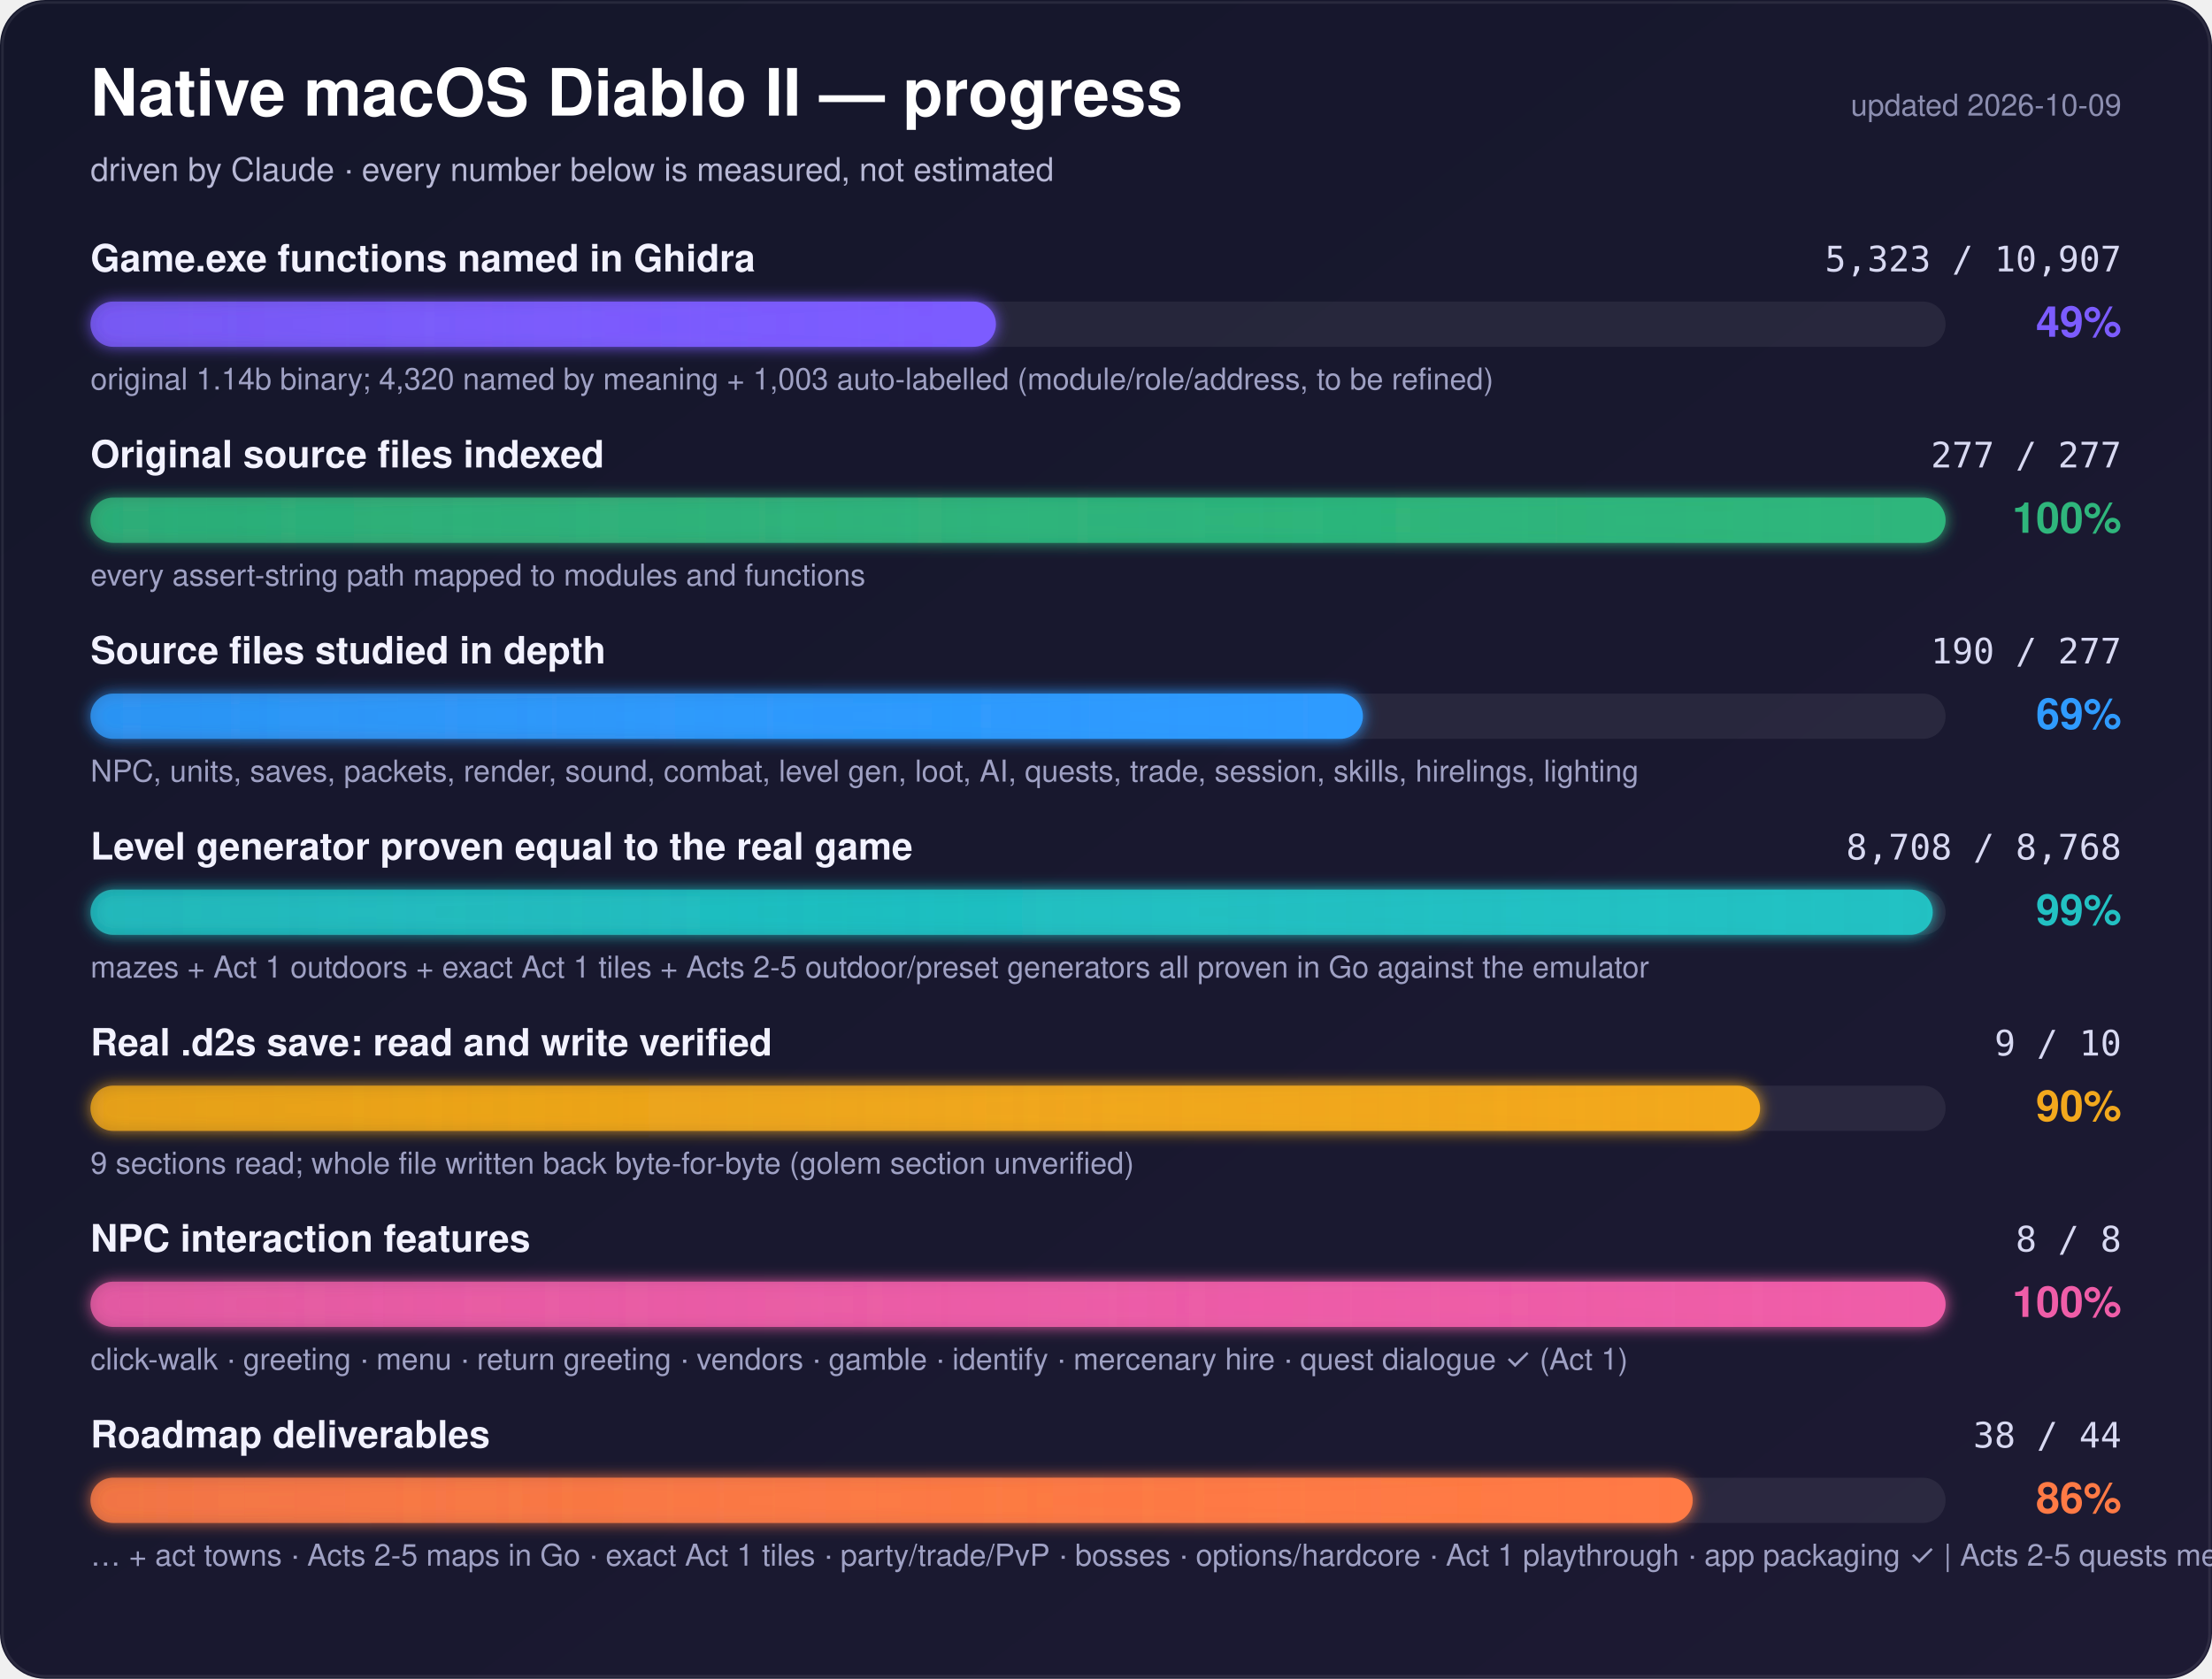
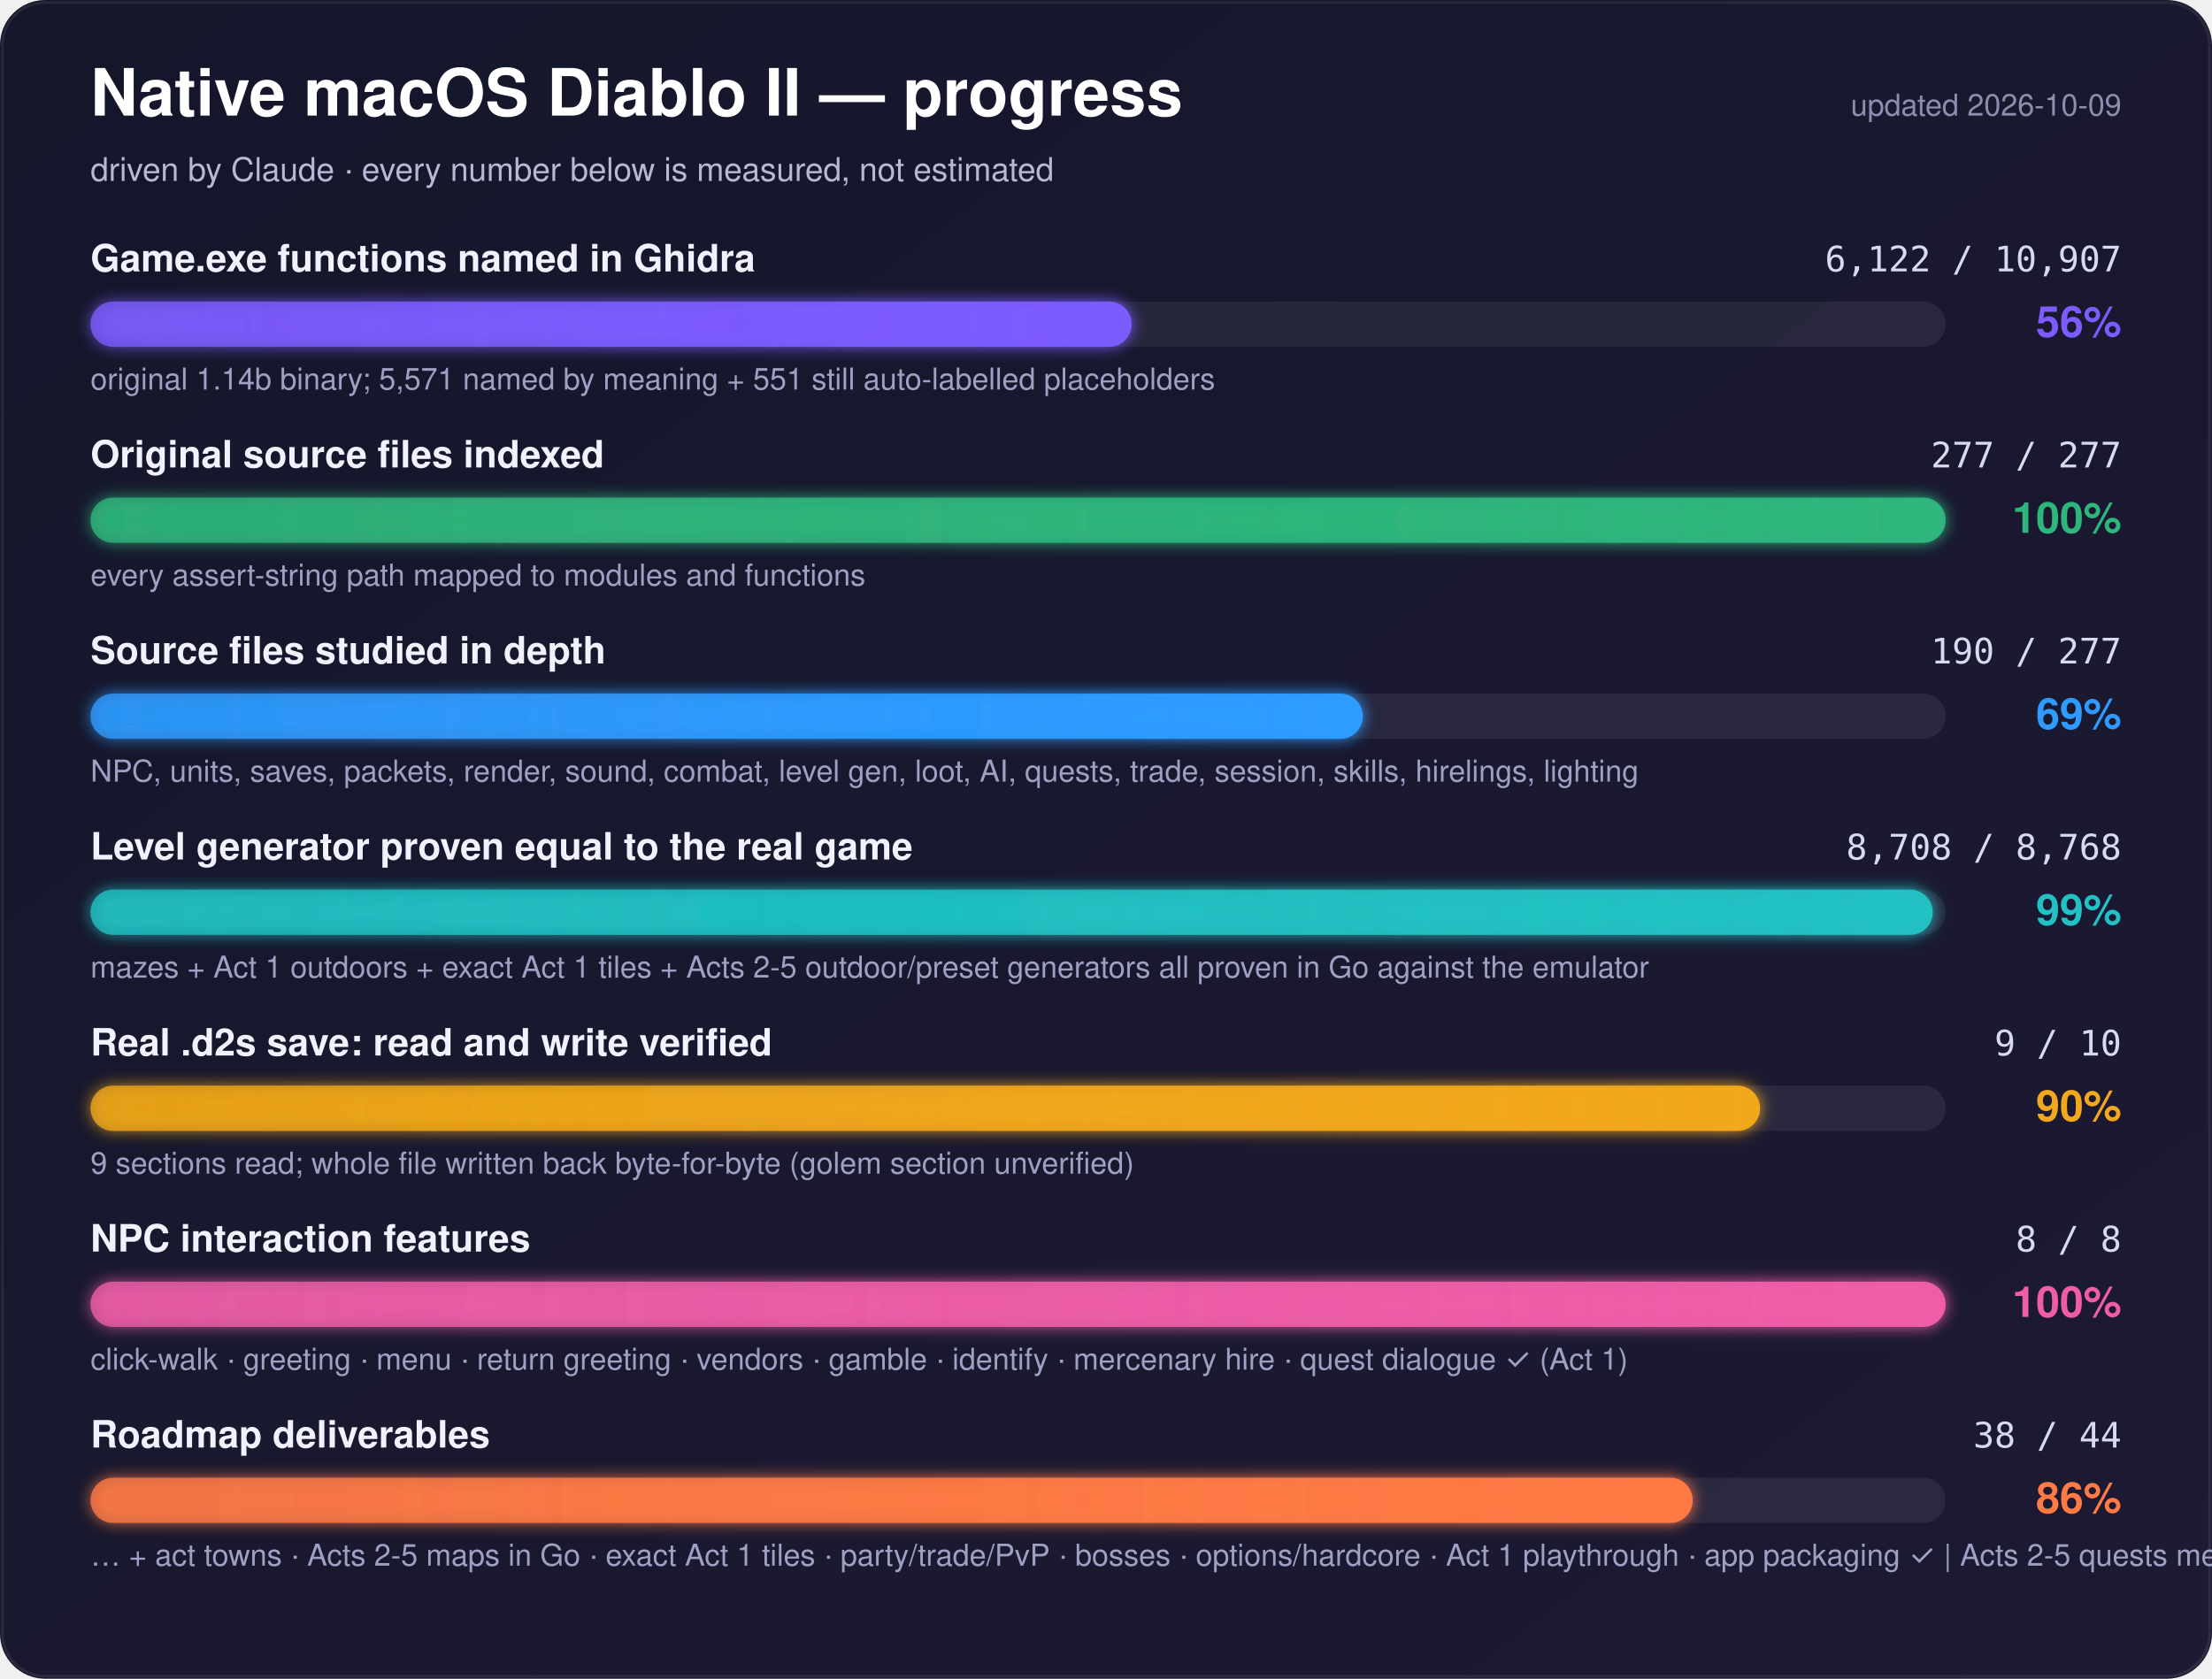
<svg xmlns="http://www.w3.org/2000/svg" width="880" height="668" viewBox="0 0 880 668" role="img" aria-label="Native macOS Diablo II — progress">
  <defs>
    <linearGradient id="bg" x1="0" y1="0" x2="1" y2="1">
      <stop offset="0" stop-color="#14162a" />
      <stop offset="1" stop-color="#1d1a33" />
    </linearGradient>
    <linearGradient id="g0" x1="0" y1="0" x2="1" y2="0">
      <stop offset="0" stop-color="#7c5cff" stop-opacity="0.75" />
      <stop offset="1" stop-color="#7c5cff" />
    </linearGradient>
    <linearGradient id="g1" x1="0" y1="0" x2="1" y2="0">
      <stop offset="0" stop-color="#2fb67c" stop-opacity="0.75" />
      <stop offset="1" stop-color="#2fb67c" />
    </linearGradient>
    <linearGradient id="g2" x1="0" y1="0" x2="1" y2="0">
      <stop offset="0" stop-color="#2f9bff" stop-opacity="0.75" />
      <stop offset="1" stop-color="#2f9bff" />
    </linearGradient>
    <linearGradient id="g3" x1="0" y1="0" x2="1" y2="0">
      <stop offset="0" stop-color="#22c1c3" stop-opacity="0.75" />
      <stop offset="1" stop-color="#22c1c3" />
    </linearGradient>
    <linearGradient id="g4" x1="0" y1="0" x2="1" y2="0">
      <stop offset="0" stop-color="#f2a81d" stop-opacity="0.75" />
      <stop offset="1" stop-color="#f2a81d" />
    </linearGradient>
    <linearGradient id="g5" x1="0" y1="0" x2="1" y2="0">
      <stop offset="0" stop-color="#ef5da8" stop-opacity="0.75" />
      <stop offset="1" stop-color="#ef5da8" />
    </linearGradient>
    <linearGradient id="g6" x1="0" y1="0" x2="1" y2="0">
      <stop offset="0" stop-color="#ff7a45" stop-opacity="0.75" />
      <stop offset="1" stop-color="#ff7a45" />
    </linearGradient>
    <filter id="glow" x="-5%" y="-50%" width="110%" height="200%">
      <feGaussianBlur stdDeviation="3" result="b" />
      <feMerge>
        <feMergeNode in="b" />
        <feMergeNode in="SourceGraphic" />
      </feMerge>
    </filter>
  </defs>
  <rect width="880" height="668" rx="18" fill="url(#bg)" />
  <rect x="1" y="1" width="878" height="666" rx="17" fill="none" stroke="#ffffff" stroke-opacity="0.08" />
  <text x="36" y="46" font-family="-apple-system,Segoe UI,Helvetica,Arial,sans-serif" font-size="26" font-weight="700" fill="#ffffff">Native macOS Diablo II — progress</text>
  <text x="36" y="72" font-family="-apple-system,Segoe UI,Helvetica,Arial,sans-serif" font-size="13" fill="#b8b9d6">driven by Claude · every number below is measured, not estimated</text>
  <text x="844" y="46" text-anchor="end" font-family="-apple-system,Segoe UI,Helvetica,Arial,sans-serif" font-size="12" fill="#8c8eb0">updated 2026-10-09</text>
  <text x="36" y="108" font-family="-apple-system,Segoe UI,Helvetica,Arial,sans-serif" font-size="15" font-weight="600" fill="#f2f2ff">Game.exe functions named in Ghidra</text>
-   <text x="844" y="108" text-anchor="end" font-family="ui-monospace,SFMono-Regular,Menlo,monospace" font-size="14" fill="#d8d9f2">5,323 / 10,907</text>
+   <text x="844" y="108" text-anchor="end" font-family="ui-monospace,SFMono-Regular,Menlo,monospace" font-size="14" fill="#d8d9f2">6,122 / 10,907</text>
  <rect x="36" y="120" width="738" height="18" rx="9" fill="#ffffff" fill-opacity="0.07" />
-   <rect x="36" y="120" width="360.2" height="18" rx="9" fill="url(#g0)" filter="url(#glow)" />
-   <text x="844" y="134" text-anchor="end" font-family="-apple-system,Segoe UI,Helvetica,Arial,sans-serif" font-size="17" font-weight="700" fill="#7c5cff">49%</text>
-   <text x="36" y="155" font-family="-apple-system,Segoe UI,Helvetica,Arial,sans-serif" font-size="12" fill="#9fa1c4">original 1.14b binary; 4,320 named by meaning + 1,003 auto-labelled (module/role/address, to be refined)</text>
+   <rect x="36" y="120" width="414.2" height="18" rx="9" fill="url(#g0)" filter="url(#glow)" />
+   <text x="844" y="134" text-anchor="end" font-family="-apple-system,Segoe UI,Helvetica,Arial,sans-serif" font-size="17" font-weight="700" fill="#7c5cff">56%</text>
+   <text x="36" y="155" font-family="-apple-system,Segoe UI,Helvetica,Arial,sans-serif" font-size="12" fill="#9fa1c4">original 1.14b binary; 5,571 named by meaning + 551 still auto-labelled placeholders</text>
  <text x="36" y="186" font-family="-apple-system,Segoe UI,Helvetica,Arial,sans-serif" font-size="15" font-weight="600" fill="#f2f2ff">Original source files indexed</text>
  <text x="844" y="186" text-anchor="end" font-family="ui-monospace,SFMono-Regular,Menlo,monospace" font-size="14" fill="#d8d9f2">277 / 277</text>
  <rect x="36" y="198" width="738" height="18" rx="9" fill="#ffffff" fill-opacity="0.07" />
  <rect x="36" y="198" width="738.0" height="18" rx="9" fill="url(#g1)" filter="url(#glow)" />
  <text x="844" y="212" text-anchor="end" font-family="-apple-system,Segoe UI,Helvetica,Arial,sans-serif" font-size="17" font-weight="700" fill="#2fb67c">100%</text>
  <text x="36" y="233" font-family="-apple-system,Segoe UI,Helvetica,Arial,sans-serif" font-size="12" fill="#9fa1c4">every assert-string path mapped to modules and functions</text>
  <text x="36" y="264" font-family="-apple-system,Segoe UI,Helvetica,Arial,sans-serif" font-size="15" font-weight="600" fill="#f2f2ff">Source files studied in depth</text>
  <text x="844" y="264" text-anchor="end" font-family="ui-monospace,SFMono-Regular,Menlo,monospace" font-size="14" fill="#d8d9f2">190 / 277</text>
  <rect x="36" y="276" width="738" height="18" rx="9" fill="#ffffff" fill-opacity="0.07" />
  <rect x="36" y="276" width="506.2" height="18" rx="9" fill="url(#g2)" filter="url(#glow)" />
  <text x="844" y="290" text-anchor="end" font-family="-apple-system,Segoe UI,Helvetica,Arial,sans-serif" font-size="17" font-weight="700" fill="#2f9bff">69%</text>
  <text x="36" y="311" font-family="-apple-system,Segoe UI,Helvetica,Arial,sans-serif" font-size="12" fill="#9fa1c4">NPC, units, saves, packets, render, sound, combat, level gen, loot, AI, quests, trade, session, skills, hirelings, lighting</text>
  <text x="36" y="342" font-family="-apple-system,Segoe UI,Helvetica,Arial,sans-serif" font-size="15" font-weight="600" fill="#f2f2ff">Level generator proven equal to the real game</text>
  <text x="844" y="342" text-anchor="end" font-family="ui-monospace,SFMono-Regular,Menlo,monospace" font-size="14" fill="#d8d9f2">8,708 / 8,768</text>
  <rect x="36" y="354" width="738" height="18" rx="9" fill="#ffffff" fill-opacity="0.07" />
  <rect x="36" y="354" width="732.9" height="18" rx="9" fill="url(#g3)" filter="url(#glow)" />
  <text x="844" y="368" text-anchor="end" font-family="-apple-system,Segoe UI,Helvetica,Arial,sans-serif" font-size="17" font-weight="700" fill="#22c1c3">99%</text>
  <text x="36" y="389" font-family="-apple-system,Segoe UI,Helvetica,Arial,sans-serif" font-size="12" fill="#9fa1c4">mazes + Act 1 outdoors + exact Act 1 tiles + Acts 2-5 outdoor/preset generators all proven in Go against the emulator</text>
  <text x="36" y="420" font-family="-apple-system,Segoe UI,Helvetica,Arial,sans-serif" font-size="15" font-weight="600" fill="#f2f2ff">Real .d2s save: read and write verified</text>
  <text x="844" y="420" text-anchor="end" font-family="ui-monospace,SFMono-Regular,Menlo,monospace" font-size="14" fill="#d8d9f2">9 / 10</text>
  <rect x="36" y="432" width="738" height="18" rx="9" fill="#ffffff" fill-opacity="0.07" />
  <rect x="36" y="432" width="664.2" height="18" rx="9" fill="url(#g4)" filter="url(#glow)" />
  <text x="844" y="446" text-anchor="end" font-family="-apple-system,Segoe UI,Helvetica,Arial,sans-serif" font-size="17" font-weight="700" fill="#f2a81d">90%</text>
  <text x="36" y="467" font-family="-apple-system,Segoe UI,Helvetica,Arial,sans-serif" font-size="12" fill="#9fa1c4">9 sections read; whole file written back byte-for-byte (golem section unverified)</text>
  <text x="36" y="498" font-family="-apple-system,Segoe UI,Helvetica,Arial,sans-serif" font-size="15" font-weight="600" fill="#f2f2ff">NPC interaction features</text>
  <text x="844" y="498" text-anchor="end" font-family="ui-monospace,SFMono-Regular,Menlo,monospace" font-size="14" fill="#d8d9f2">8 / 8</text>
  <rect x="36" y="510" width="738" height="18" rx="9" fill="#ffffff" fill-opacity="0.07" />
  <rect x="36" y="510" width="738.0" height="18" rx="9" fill="url(#g5)" filter="url(#glow)" />
  <text x="844" y="524" text-anchor="end" font-family="-apple-system,Segoe UI,Helvetica,Arial,sans-serif" font-size="17" font-weight="700" fill="#ef5da8">100%</text>
  <text x="36" y="545" font-family="-apple-system,Segoe UI,Helvetica,Arial,sans-serif" font-size="12" fill="#9fa1c4">click-walk · greeting · menu · return greeting · vendors · gamble · identify · mercenary hire · quest dialogue ✓ (Act 1)</text>
  <text x="36" y="576" font-family="-apple-system,Segoe UI,Helvetica,Arial,sans-serif" font-size="15" font-weight="600" fill="#f2f2ff">Roadmap deliverables</text>
  <text x="844" y="576" text-anchor="end" font-family="ui-monospace,SFMono-Regular,Menlo,monospace" font-size="14" fill="#d8d9f2">38 / 44</text>
  <rect x="36" y="588" width="738" height="18" rx="9" fill="#ffffff" fill-opacity="0.07" />
  <rect x="36" y="588" width="637.4" height="18" rx="9" fill="url(#g6)" filter="url(#glow)" />
  <text x="844" y="602" text-anchor="end" font-family="-apple-system,Segoe UI,Helvetica,Arial,sans-serif" font-size="17" font-weight="700" fill="#ff7a45">86%</text>
  <text x="36" y="623" font-family="-apple-system,Segoe UI,Helvetica,Arial,sans-serif" font-size="12" fill="#9fa1c4">… + act towns · Acts 2-5 maps in Go · exact Act 1 tiles · party/trade/PvP · bosses · options/hardcore · Act 1 playthrough · app packaging ✓ | Acts 2-5 quests merge · exact tiles Acts 2-5 · item export to .d2s · Act 2 playthrough · level persistence · AI archetypes</text>
</svg>
